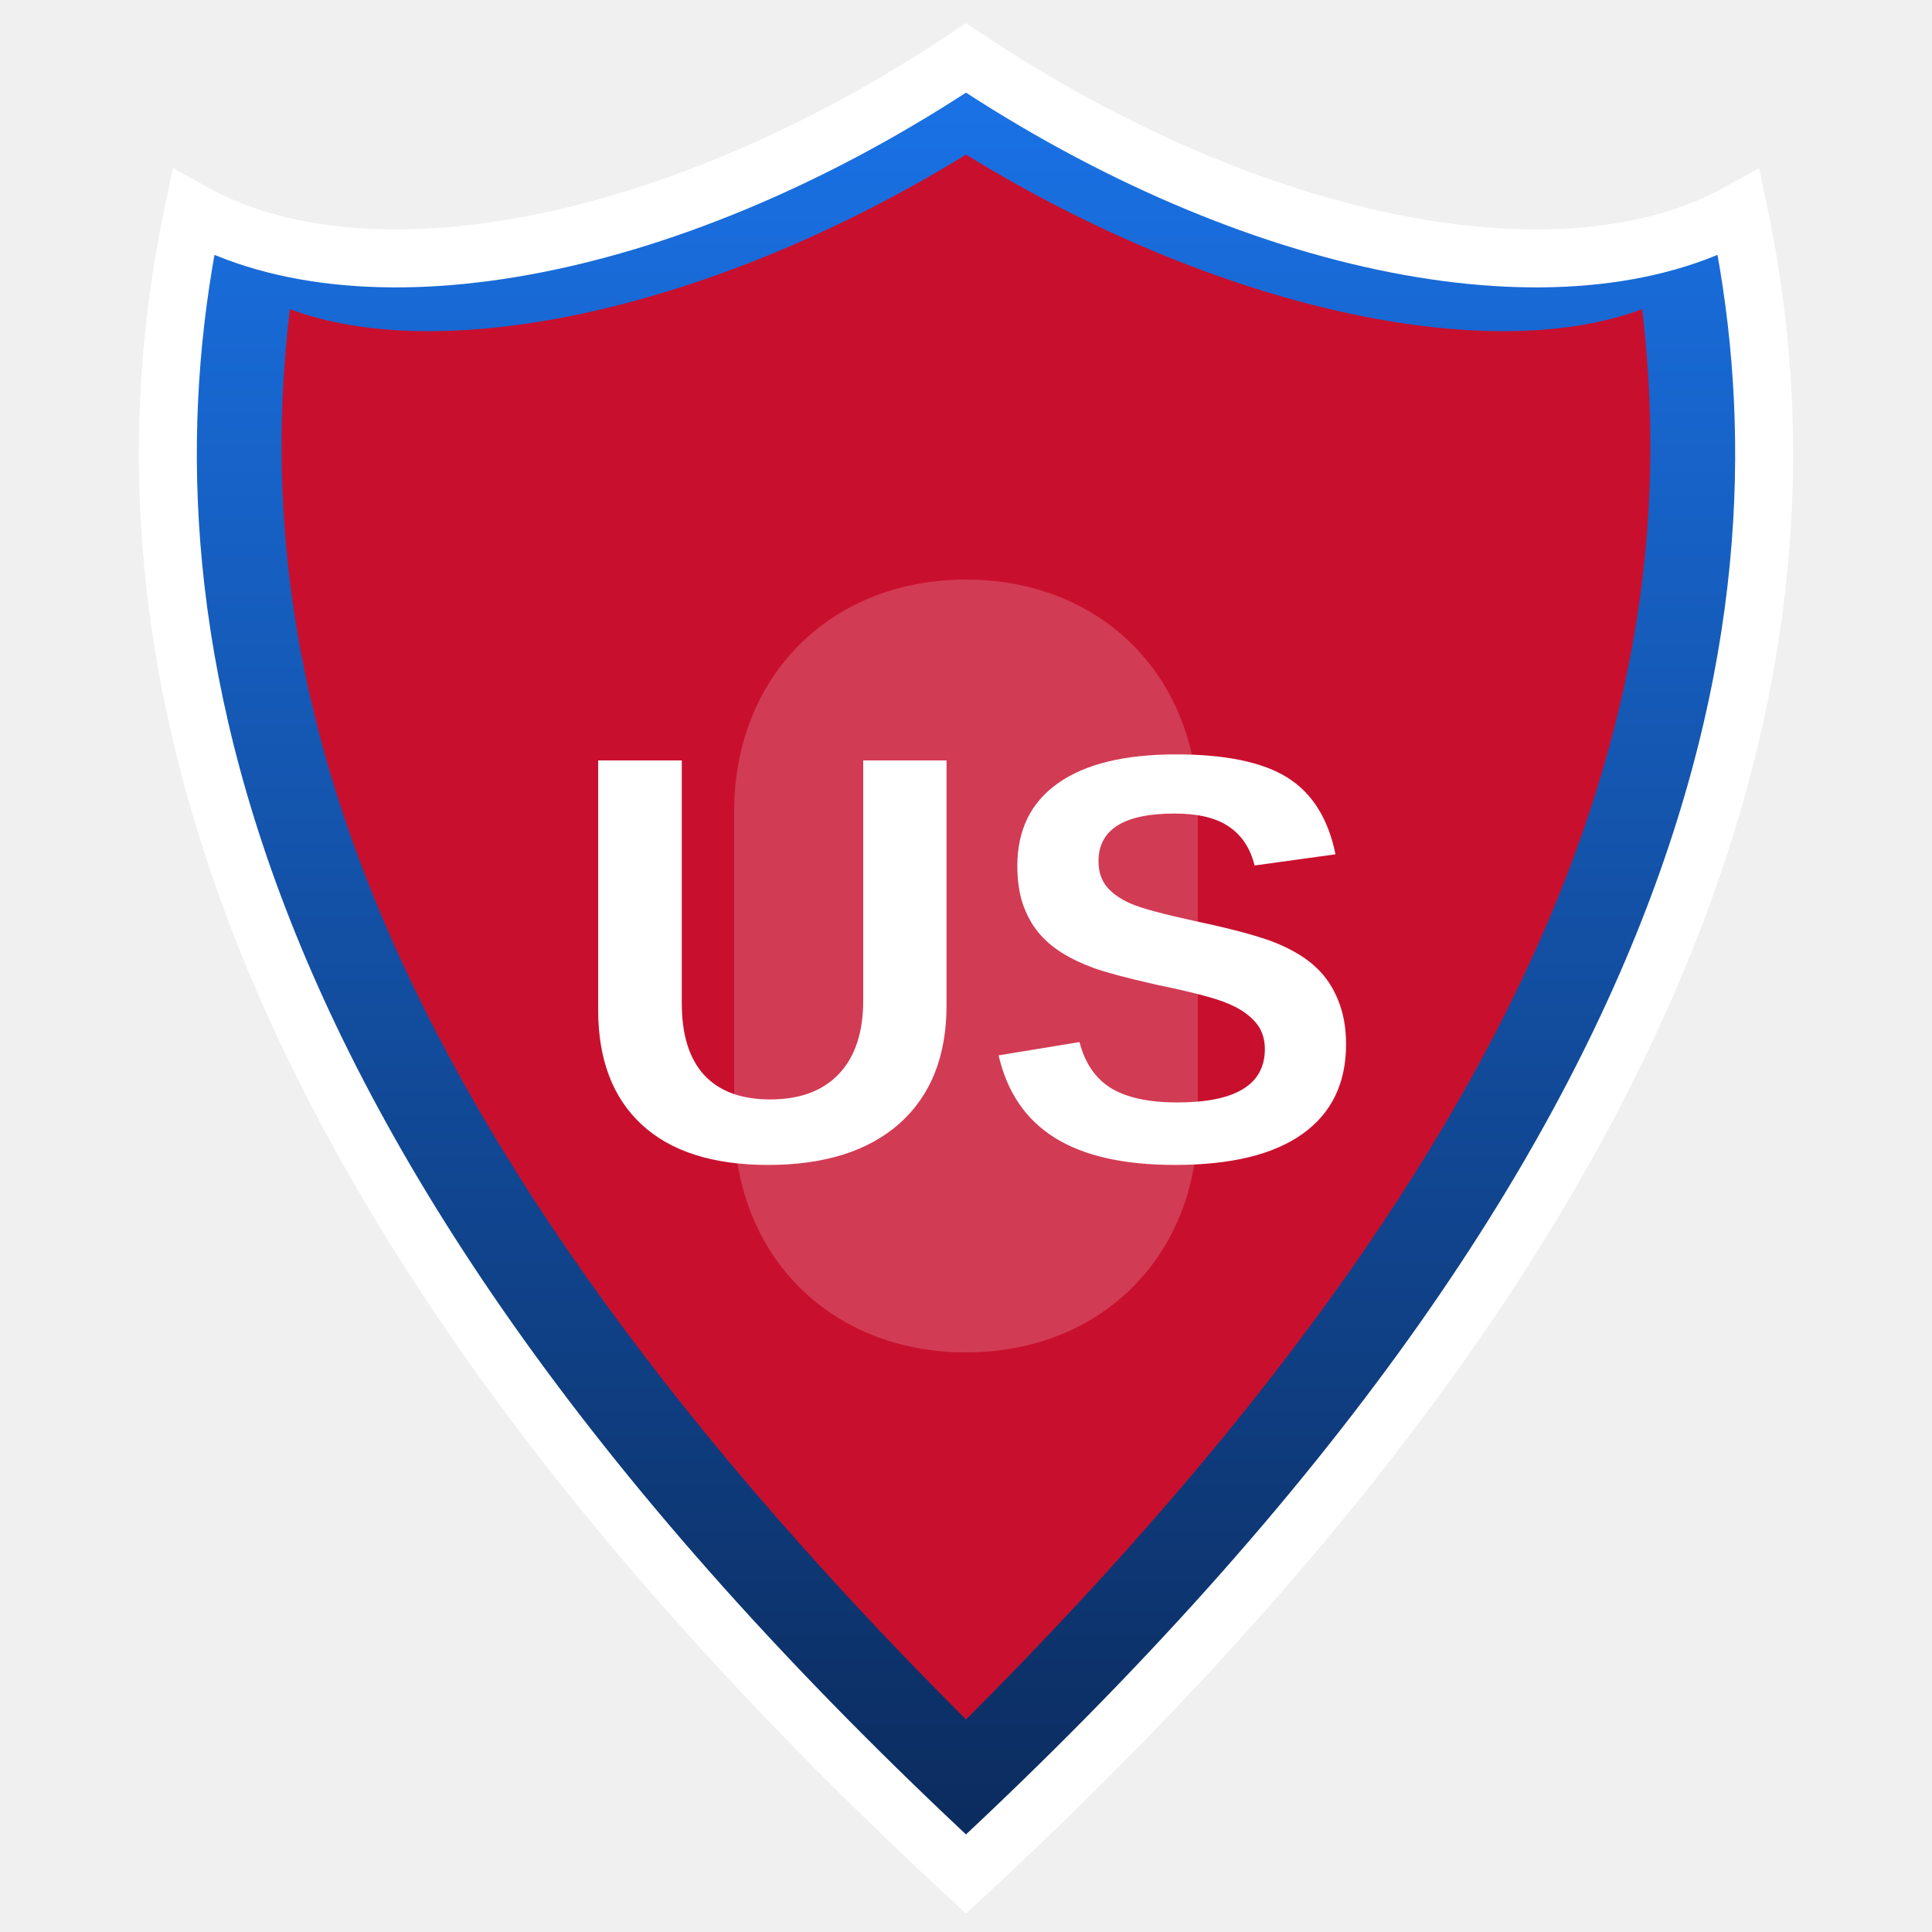
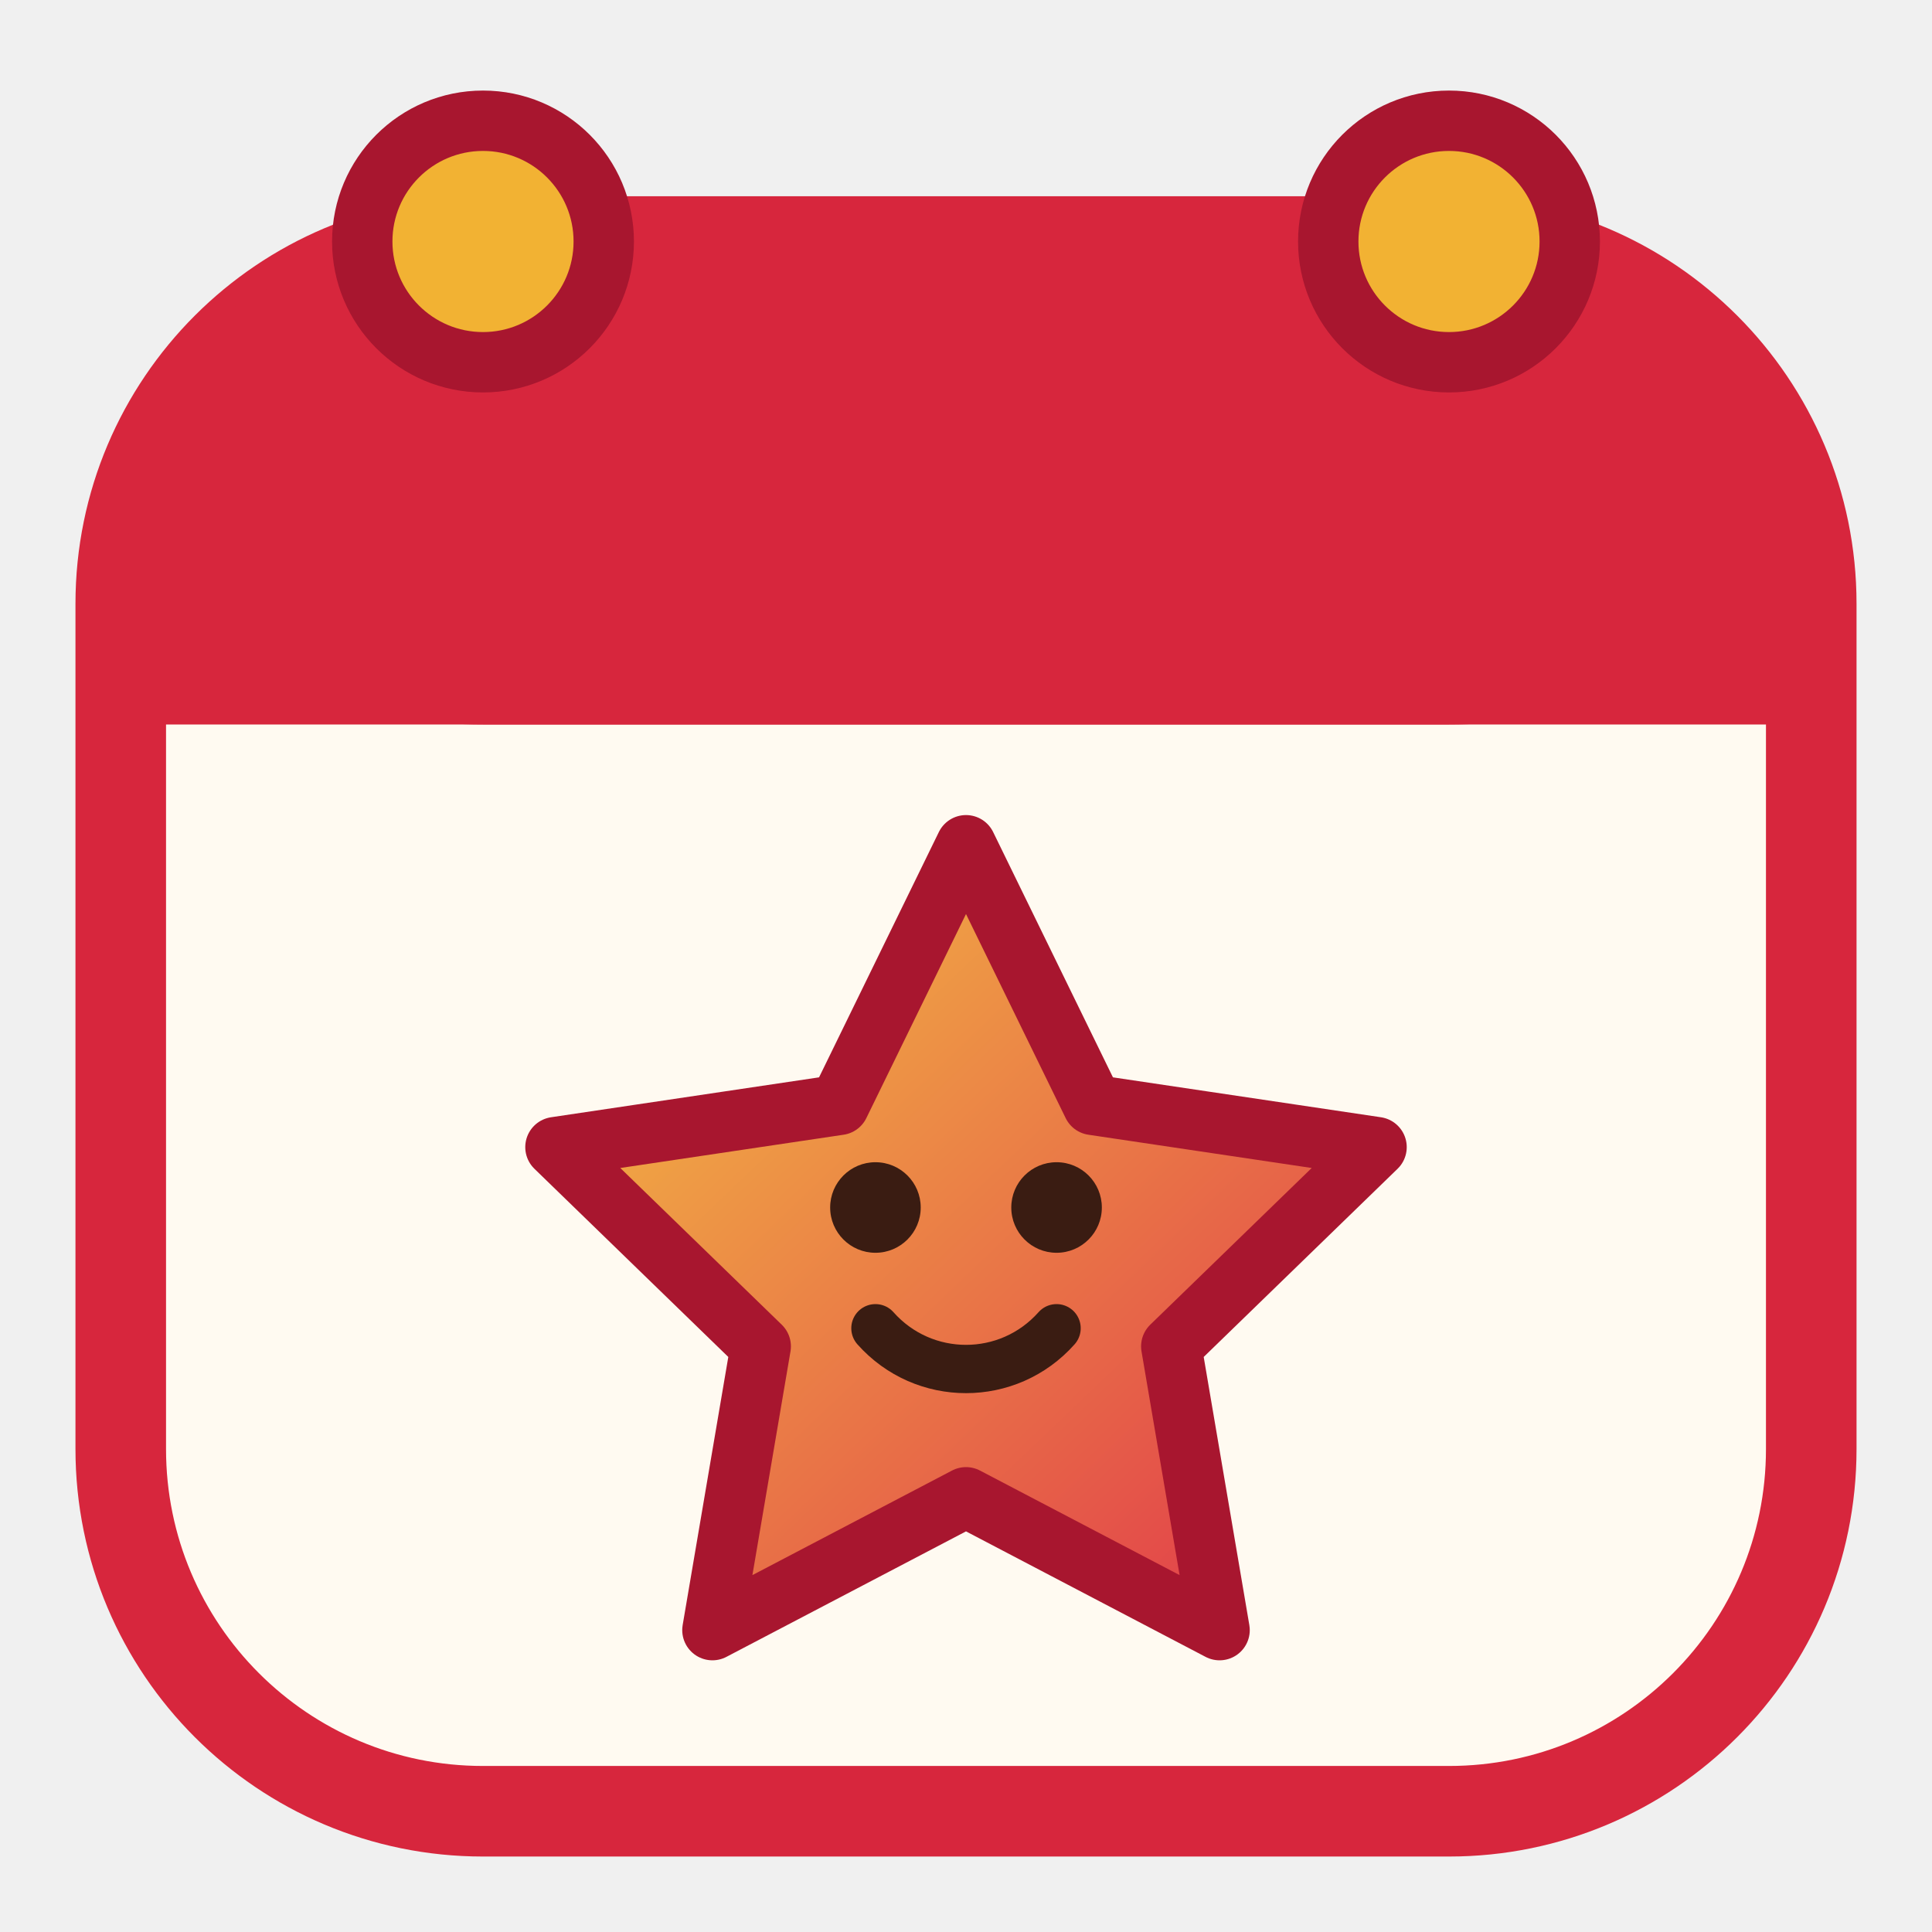
- <svg xmlns="http://www.w3.org/2000/svg" viewBox="0 0 100 100">
+ <svg xmlns="http://www.w3.org/2000/svg" viewBox="0 0 64 64">
  <defs>
-     <linearGradient id="b" x1="0" y1="0" x2="0" y2="1">
-       <stop offset="0" stop-color="#1a73e8" />
-       <stop offset="1" stop-color="#0b2a5b" />
+     <linearGradient id="g" x1="0" y1="0" x2="1" y2="1">
+       <stop offset="0" stop-color="#f4c542" />
+       <stop offset="1" stop-color="#e0334b" />
    </linearGradient>
  </defs>
-   <path d="M50 3c15 10 31 13 40 8 4 19 1 48-40 86C9 59 6 30 10 11c9 5 25 2 40-8z" fill="url(#b)" stroke="#fff" stroke-width="3" />
-   <path d="M50 8c13 8 27 11 35 8 2 17-2 40-35 73C17 56 13 33 15 16c8 3 22 0 35-8z" fill="#c8102e" />
-   <path d="M50 30c7 0 12 5 12 12v16c0 7-5 12-12 12s-12-5-12-12V42c0-7 5-12 12-12z" fill="#fff" opacity=".18" />
-   <text x="50" y="60" text-anchor="middle" font-family="Arial,Helvetica,sans-serif" font-size="30" font-weight="800" fill="#fff">US</text>
+   <rect x="4" y="8" width="56" height="52" rx="12" fill="#fffaf1" stroke="#d7263d" stroke-width="3" />
+   <rect x="4" y="8" width="56" height="16" rx="12" fill="#d7263d" />
+   <rect x="4" y="18" width="56" height="6" fill="#d7263d" />
+   <circle cx="16" cy="8" r="4" fill="#f2b233" stroke="#a8162f" stroke-width="2" />
+   <circle cx="48" cy="8" r="4" fill="#f2b233" stroke="#a8162f" stroke-width="2" />
+   <path d="M32 28l4.2 8.6 9.4 1.4-6.8 6.6 1.6 9.4-8.4-4.4-8.4 4.4 1.6-9.4-6.8-6.6 9.4-1.4z" fill="url(#g)" stroke="#a8162f" stroke-width="2" stroke-linejoin="round" />
+   <circle cx="29" cy="40" r="1.5" fill="#3a1c12" />
+   <circle cx="35" cy="40" r="1.5" fill="#3a1c12" />
+   <path d="M29 44c1.6 1.8 4.4 1.8 6 0" fill="none" stroke="#3a1c12" stroke-width="1.6" stroke-linecap="round" />
</svg>
